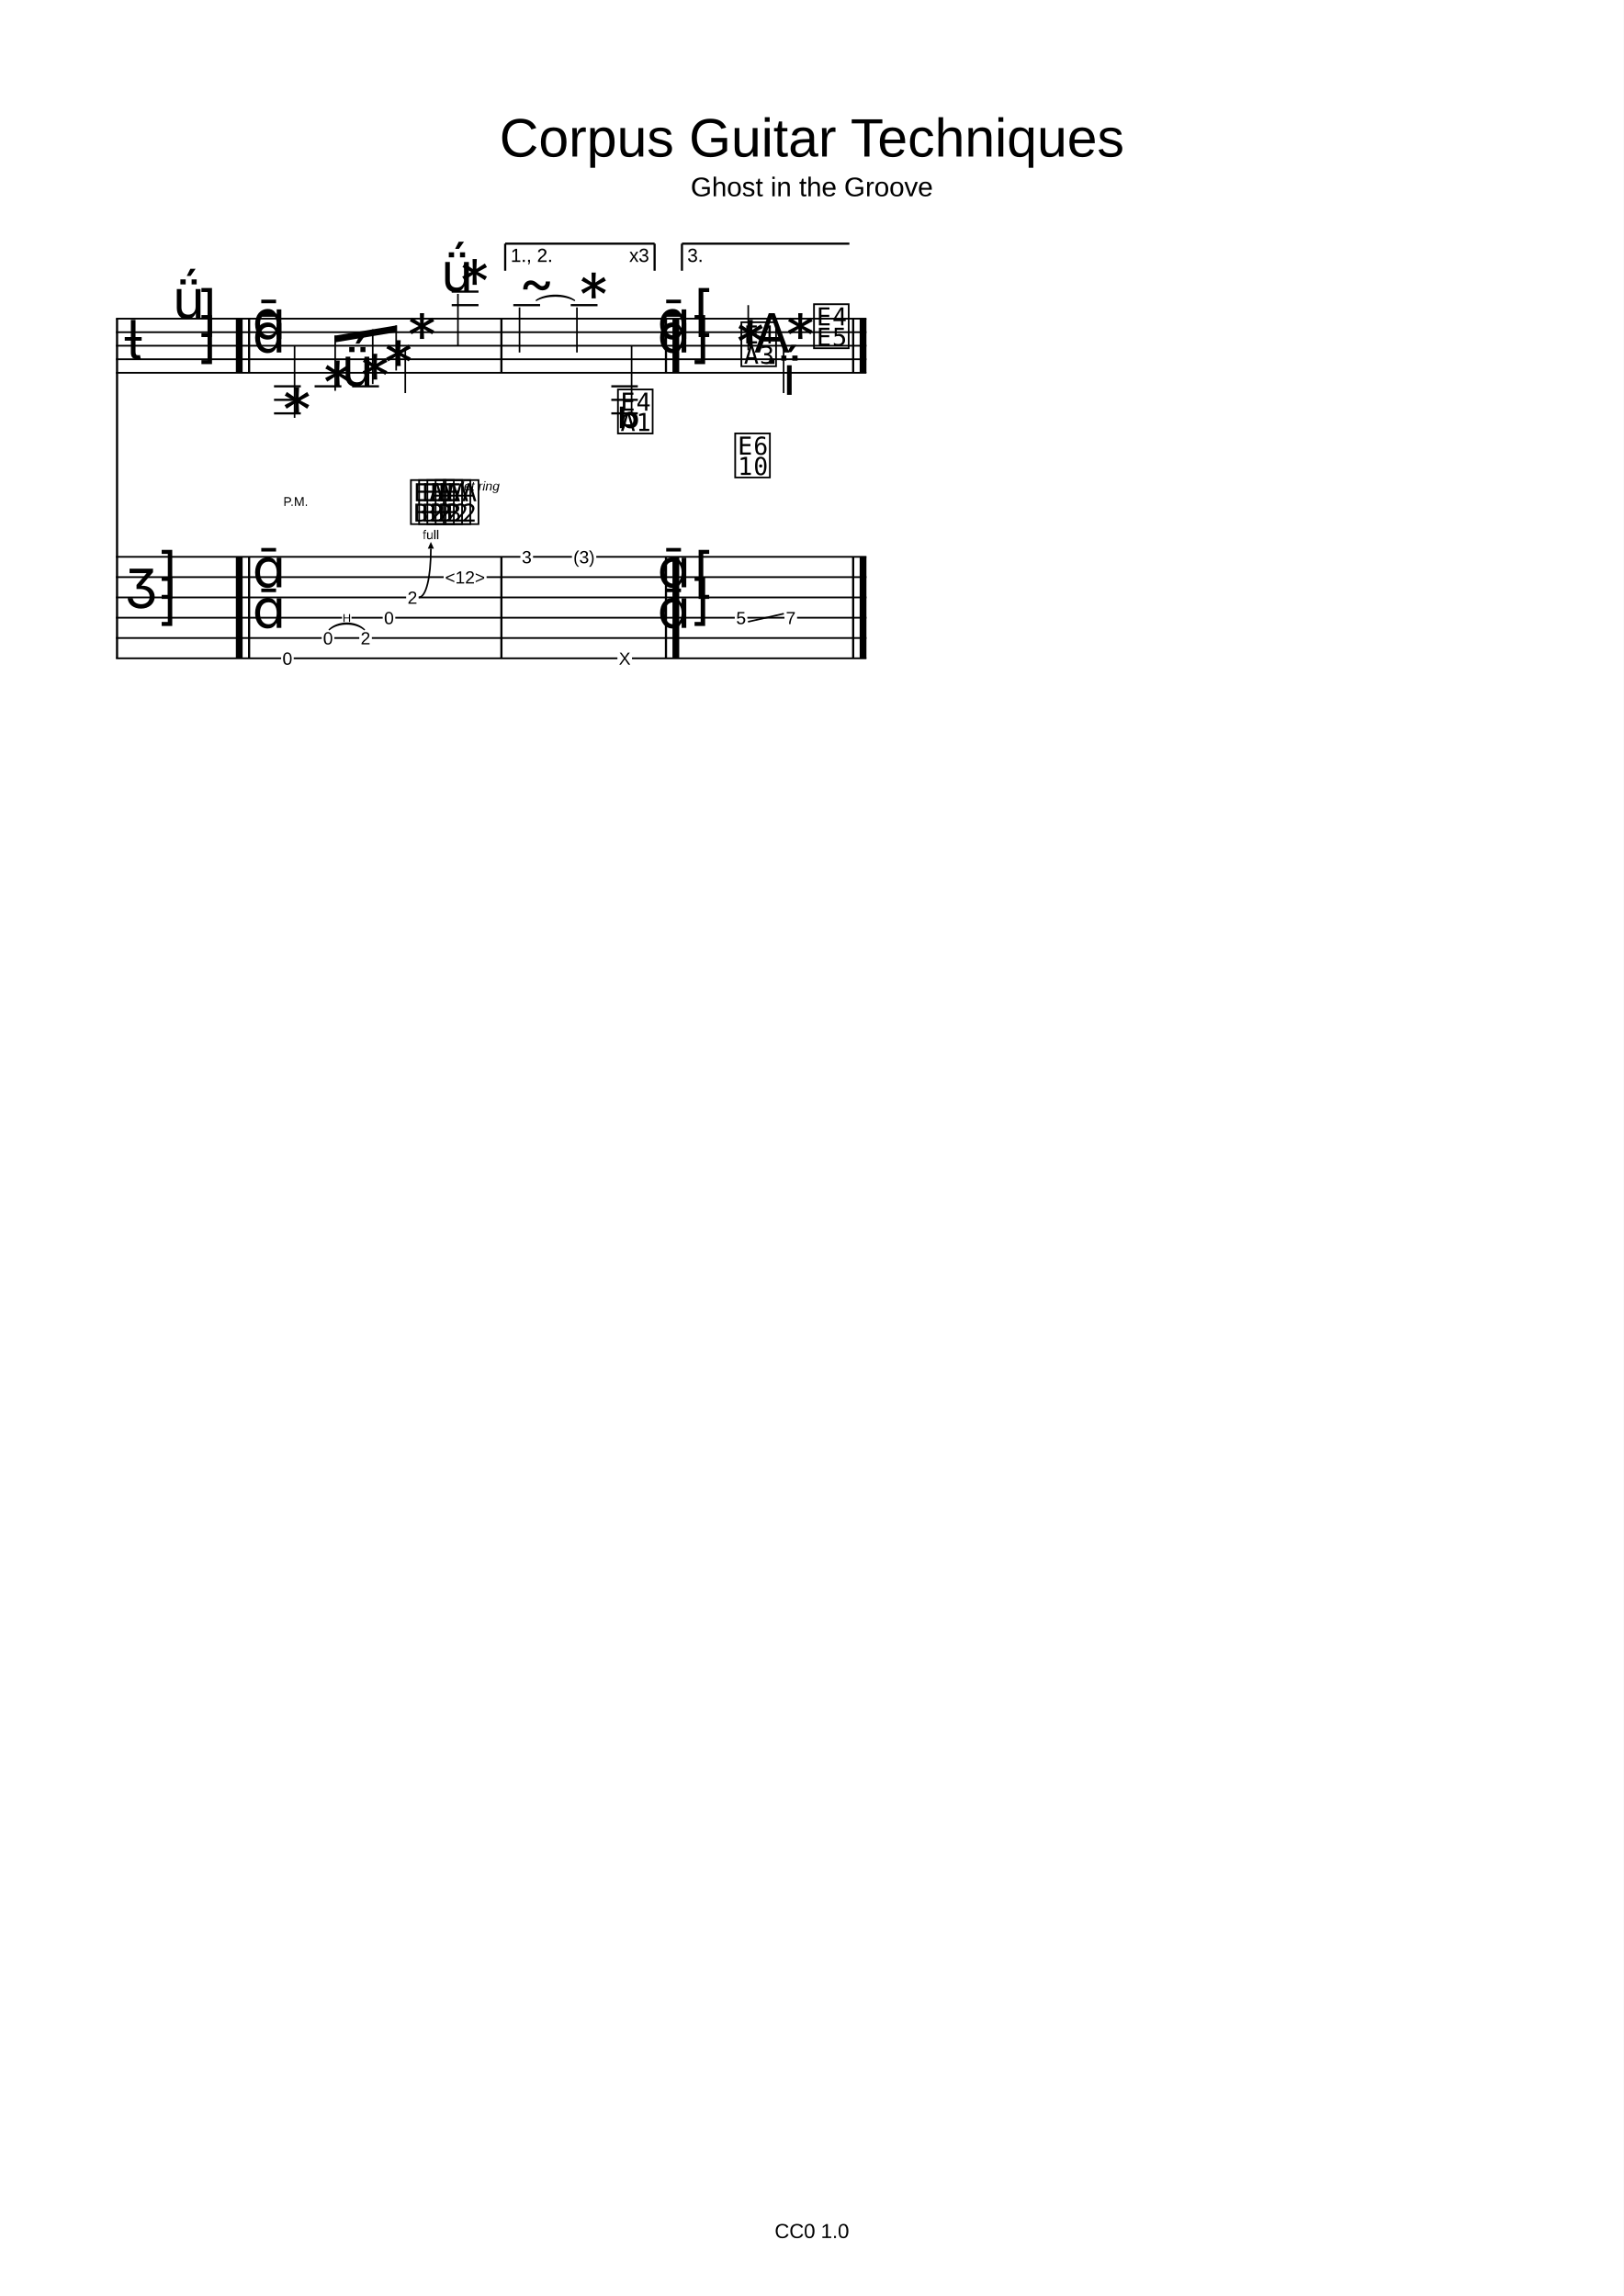
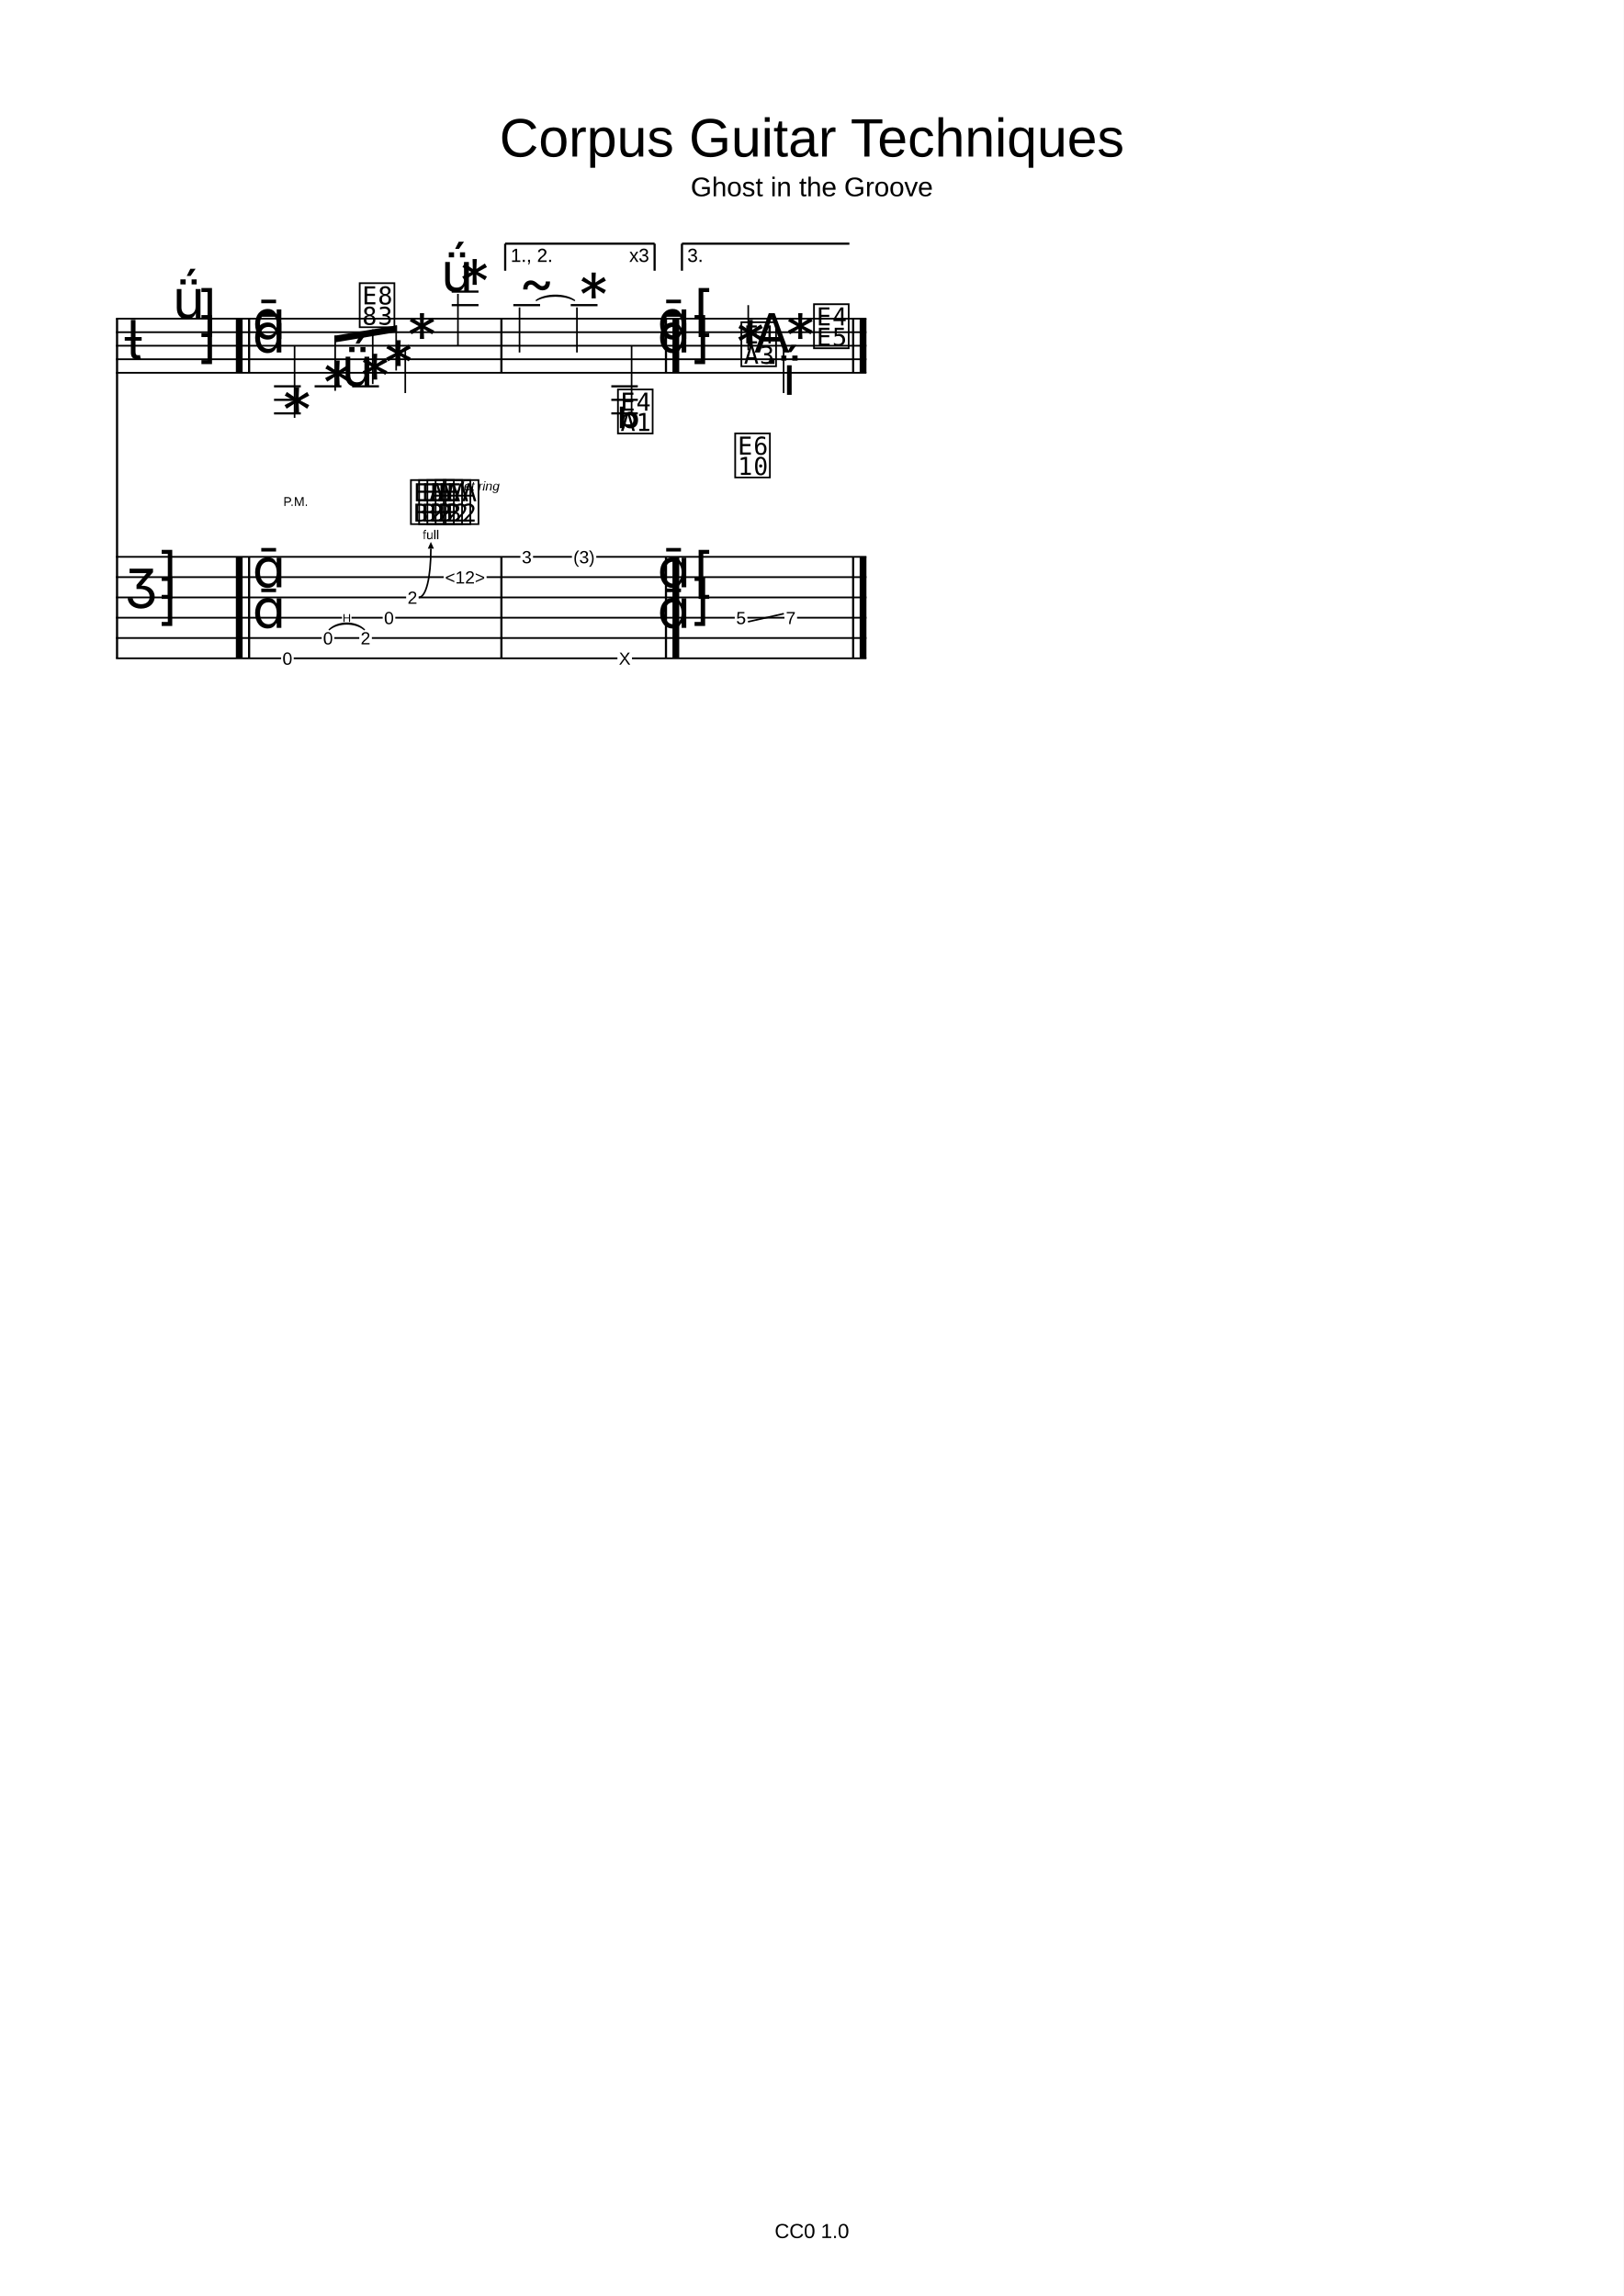
<svg xmlns="http://www.w3.org/2000/svg" width="1200" height="1697.143" viewBox="0 0 120 169.714">
  <style>@font-face{font-family:"Bravura";src:url("Bravura.otf")}text{font-family:"Bravura";font-size:4px}text.t{font-family:Arial,Helvetica,sans-serif}</style>
  <rect x="0" y="0" width="120" height="169.714" fill="white" />
  <g fill="black" stroke="black">
    <line class="staffLine" x1="8.571" y1="23.555" x2="64.034" y2="23.555" stroke-width="0.13" />
    <line class="staffLine" x1="8.571" y1="24.555" x2="64.034" y2="24.555" stroke-width="0.13" />
    <line class="staffLine" x1="8.571" y1="25.555" x2="64.034" y2="25.555" stroke-width="0.13" />
    <line class="staffLine" x1="8.571" y1="26.555" x2="64.034" y2="26.555" stroke-width="0.13" />
    <line class="staffLine" x1="8.571" y1="27.555" x2="64.034" y2="27.555" stroke-width="0.13" />
    <line class="barline" x1="17.681" y1="23.555" x2="17.681" y2="27.555" stroke-width="0.5" />
    <line class="barline" x1="18.411" y1="23.555" x2="18.411" y2="27.555" stroke-width="0.16" />
    <line class="ledgerLine" x1="20.251" y1="28.555" x2="22.231" y2="28.555" stroke-width="0.16" />
    <line class="ledgerLine" x1="20.251" y1="29.555" x2="22.231" y2="29.555" stroke-width="0.16" />
    <line class="ledgerLine" x1="20.251" y1="30.555" x2="22.231" y2="30.555" stroke-width="0.16" />
    <line class="stem" x1="21.771" y1="30.887" x2="21.771" y2="25.555" stroke-width="0.12" />
    <line class="ledgerLine" x1="23.251" y1="28.555" x2="25.231" y2="28.555" stroke-width="0.16" />
    <line class="ledgerLine" x1="26.027" y1="28.555" x2="28.007" y2="28.555" stroke-width="0.16" />
    <line class="stem" x1="29.952" y1="25.723" x2="29.952" y2="29.055" stroke-width="0.12" />
    <line class="ledgerLine" x1="33.384" y1="22.555" x2="35.364" y2="22.555" stroke-width="0.16" />
    <line class="ledgerLine" x1="33.384" y1="21.555" x2="35.364" y2="21.555" stroke-width="0.16" />
    <line class="stem" x1="33.844" y1="21.723" x2="33.844" y2="25.555" stroke-width="0.12" />
    <line class="stem" x1="24.771" y1="28.887" x2="24.771" y2="24.805" stroke-width="0.12" />
    <line class="stem" x1="27.547" y1="28.387" x2="27.547" y2="24.344" stroke-width="0.12" />
    <line class="stem" x1="29.279" y1="27.387" x2="29.279" y2="24.055" stroke-width="0.12" />
    <line class="barline" x1="37.056" y1="23.555" x2="37.056" y2="27.555" stroke-width="0.16" />
    <line class="ledgerLine" x1="37.936" y1="22.555" x2="39.916" y2="22.555" stroke-width="0.16" />
    <line class="stem" x1="38.396" y1="22.723" x2="38.396" y2="26.055" stroke-width="0.12" />
    <line class="ledgerLine" x1="42.179" y1="22.555" x2="44.159" y2="22.555" stroke-width="0.16" />
    <line class="stem" x1="42.639" y1="22.723" x2="42.639" y2="26.055" stroke-width="0.12" />
    <line class="ledgerLine" x1="45.179" y1="28.555" x2="47.139" y2="28.555" stroke-width="0.16" />
    <line class="ledgerLine" x1="45.179" y1="29.555" x2="47.139" y2="29.555" stroke-width="0.16" />
    <line class="ledgerLine" x1="45.179" y1="30.555" x2="47.139" y2="30.555" stroke-width="0.16" />
    <line class="stem" x1="46.679" y1="30.611" x2="46.679" y2="25.555" stroke-width="0.12" />
    <line class="barline" x1="49.219" y1="23.555" x2="49.219" y2="27.555" stroke-width="0.16" />
    <line class="barline" x1="49.949" y1="23.555" x2="49.949" y2="27.555" stroke-width="0.5" />
    <line class="stem" x1="55.299" y1="25.887" x2="55.299" y2="22.555" stroke-width="0.12" />
    <line class="stem" x1="57.913" y1="25.723" x2="57.913" y2="29.055" stroke-width="0.12" />
    <line class="barline" x1="63.054" y1="23.555" x2="63.054" y2="27.555" stroke-width="0.16" />
    <line class="barline" x1="63.784" y1="23.555" x2="63.784" y2="27.555" stroke-width="0.5" />
    <line class="staffLine" x1="8.571" y1="41.16" x2="64.034" y2="41.16" stroke-width="0.13" />
    <line class="staffLine" x1="8.571" y1="42.66" x2="64.034" y2="42.66" stroke-width="0.13" />
    <line class="staffLine" x1="8.571" y1="44.16" x2="64.034" y2="44.16" stroke-width="0.13" />
    <line class="staffLine" x1="8.571" y1="45.66" x2="64.034" y2="45.66" stroke-width="0.13" />
    <line class="staffLine" x1="8.571" y1="47.16" x2="64.034" y2="47.16" stroke-width="0.13" />
    <line class="staffLine" x1="8.571" y1="48.66" x2="64.034" y2="48.66" stroke-width="0.13" />
    <line class="barline" x1="17.681" y1="41.16" x2="17.681" y2="48.66" stroke-width="0.5" />
    <line class="barline" x1="18.411" y1="41.16" x2="18.411" y2="48.66" stroke-width="0.16" />
    <line class="barline" x1="37.056" y1="41.16" x2="37.056" y2="48.66" stroke-width="0.16" />
    <line class="barline" x1="49.219" y1="41.16" x2="49.219" y2="48.66" stroke-width="0.16" />
    <line class="barline" x1="49.949" y1="41.16" x2="49.949" y2="48.66" stroke-width="0.5" />
    <line class="slide" x1="55.28" y1="45.96" x2="57.931" y2="45.36" stroke-width="0.12" />
    <line class="barline" x1="63.054" y1="41.16" x2="63.054" y2="48.66" stroke-width="0.16" />
    <line class="barline" x1="63.784" y1="41.16" x2="63.784" y2="48.66" stroke-width="0.5" />
    <line class="volta" x1="37.336" y1="18.011" x2="48.379" y2="18.011" stroke-width="0.16" />
    <line class="volta" x1="37.336" y1="18.011" x2="37.336" y2="20.011" stroke-width="0.16" />
    <line class="volta" x1="48.379" y1="18.011" x2="48.379" y2="20.011" stroke-width="0.16" />
    <line class="volta" x1="50.399" y1="18.011" x2="62.774" y2="18.011" stroke-width="0.16" />
    <line class="volta" x1="50.399" y1="18.011" x2="50.399" y2="20.011" stroke-width="0.16" />
    <line class="barline" x1="8.651" y1="23.555" x2="8.651" y2="48.66" stroke-width="0.16" />
    <polygon class="beam" stroke="none" points="24.711,24.815 29.339,24.045 29.339,24.545 24.711,25.315" />
    <text class="clef" x="9.171" y="26.555" stroke="none"></text>
    <text class="keySignature" x="12.755" y="23.555" stroke="none"></text>
    <text class="timeSignature" x="14.651" y="24.555" stroke="none"></text>
    <text class="timeSignature" x="14.651" y="26.555" stroke="none"></text>
    <text class="repeat" x="18.651" y="25.055" stroke="none"></text>
    <text class="repeat" x="18.651" y="26.055" stroke="none"></text>
    <text class="notehead" x="20.651" y="31.055" stroke="none"></text>
    <text class="notehead" x="23.651" y="29.055" stroke="none"></text>
    <text class="notehead" x="26.427" y="28.555" stroke="none"></text>
    <text class="accidental" x="25.231" y="28.555" stroke="none"></text>
    <text class="notehead" x="28.159" y="27.555" stroke="none"></text>
    <text class="notehead" x="29.892" y="25.555" stroke="none"></text>
    <text class="notehead" x="33.784" y="21.555" stroke="none"></text>
    <text class="accidental" x="32.588" y="21.555" stroke="none"></text>
+     <text class="tuplet" x="26.393" y="23.998" stroke="none"></text>
    <text class="notehead" x="38.336" y="22.555" stroke="none"></text>
    <text class="notehead" x="42.579" y="22.555" stroke="none"></text>
    <text class="notehead" x="45.579" y="31.055" stroke="none"></text>
    <text class="articulation" x="45.481" y="31.855" stroke="none"></text>
    <text class="repeat" x="48.579" y="25.055" stroke="none"></text>
    <text class="repeat" x="48.579" y="26.055" stroke="none"></text>
    <text class="timeSignature" x="51.197" y="24.555" stroke="none"></text>
    <text class="timeSignature" x="51.099" y="26.555" stroke="none"></text>
    <text class="notehead" x="54.179" y="26.055" stroke="none"></text>
    <text class="dot" x="55.659" y="26.055" stroke="none"></text>
    <text class="articulation" x="54.601" y="26.887" stroke="none"></text>
    <text class="notehead" x="57.853" y="25.555" stroke="none"></text>
    <text class="flag" x="57.853" y="29.187" stroke="none"></text>
    <text class="rest" x="59.97" y="25.555" stroke="none"></text>
    <text class="clef" x="9.183" y="44.942" stroke="none"></text>
    <text class="timeSignature" x="11.715" y="43.91" stroke="none"></text>
    <text class="timeSignature" x="11.715" y="45.91" stroke="none"></text>
    <text class="repeat" x="18.651" y="43.41" stroke="none"></text>
    <text class="repeat" x="18.651" y="46.41" stroke="none"></text>
    <text class="repeat" x="48.579" y="43.41" stroke="none"></text>
    <text class="repeat" x="48.579" y="46.41" stroke="none"></text>
    <text class="timeSignature" x="51.197" y="43.91" stroke="none"></text>
    <text class="timeSignature" x="51.099" y="45.91" stroke="none"></text>
    <text class="vibrato" x="30.178" y="38.553" stroke="none"></text>
    <text class="vibrato" x="30.786" y="38.553" stroke="none"></text>
    <text class="vibrato" x="31.394" y="38.553" stroke="none"></text>
    <text class="vibrato" x="32.002" y="38.553" stroke="none"></text>
    <text class="vibrato" x="32.61" y="38.553" stroke="none"></text>
    <text class="technique" x="54.145" y="35.103" stroke="none"></text>
    <text class="t credit" x="60" y="11.571" style="font-size:4px" text-anchor="middle" stroke="none">Corpus Guitar Techniques</text>
    <text class="t credit" x="60" y="14.511" style="font-size:2px" text-anchor="middle" stroke="none">Ghost in the Groove</text>
    <rect class="knockout" x="20.776" y="48.088" width="0.931" height="1.144" fill="white" stroke="none" />
    <text class="t fretNumber" x="21.241" y="49.128" style="font-size:1.3px" text-anchor="middle" stroke="none">0</text>
    <rect class="knockout" x="23.776" y="46.588" width="0.931" height="1.144" fill="white" stroke="none" />
    <text class="t fretNumber" x="24.241" y="47.628" style="font-size:1.3px" text-anchor="middle" stroke="none">0</text>
    <rect class="knockout" x="26.552" y="46.588" width="0.931" height="1.144" fill="white" stroke="none" />
    <text class="t fretNumber" x="27.017" y="47.628" style="font-size:1.3px" text-anchor="middle" stroke="none">2</text>
    <rect class="knockout" x="25.278" y="45.292" width="0.703" height="0.748" fill="white" stroke="none" />
    <text class="t technique" x="25.629" y="45.972" style="font-size:0.85px" text-anchor="middle" stroke="none">H</text>
    <rect class="knockout" x="28.284" y="45.088" width="0.931" height="1.144" fill="white" stroke="none" />
    <text class="t fretNumber" x="28.749" y="46.128" style="font-size:1.3px" text-anchor="middle" stroke="none">0</text>
    <rect class="knockout" x="30.016" y="43.588" width="0.931" height="1.144" fill="white" stroke="none" />
    <text class="t fretNumber" x="30.482" y="44.628" style="font-size:1.3px" text-anchor="middle" stroke="none">2</text>
    <rect class="knockout" x="32.788" y="42.088" width="3.172" height="1.144" fill="white" stroke="none" />
    <text class="t fretNumber" x="34.374" y="43.128" style="font-size:1.3px" text-anchor="middle" stroke="none">&lt;12&gt;</text>
    <rect class="knockout" x="38.461" y="40.588" width="0.931" height="1.144" fill="white" stroke="none" />
    <text class="t fretNumber" x="38.926" y="41.628" style="font-size:1.3px" text-anchor="middle" stroke="none">3</text>
    <rect class="knockout" x="42.27" y="40.588" width="1.797" height="1.144" fill="white" stroke="none" />
    <text class="t fretNumber" x="43.169" y="41.628" style="font-size:1.3px" text-anchor="middle" stroke="none">(3)</text>
    <rect class="knockout" x="45.631" y="48.088" width="1.075" height="1.144" fill="white" stroke="none" />
    <text class="t fretNumber" x="46.169" y="49.128" style="font-size:1.3px" text-anchor="middle" stroke="none">X</text>
    <rect class="knockout" x="54.303" y="45.088" width="0.931" height="1.144" fill="white" stroke="none" />
    <text class="t fretNumber" x="54.769" y="46.128" style="font-size:1.3px" text-anchor="middle" stroke="none">5</text>
    <rect class="knockout" x="57.977" y="45.088" width="0.931" height="1.144" fill="white" stroke="none" />
    <text class="t fretNumber" x="58.443" y="46.128" style="font-size:1.3px" text-anchor="middle" stroke="none">7</text>
    <text class="t technique" x="20.941" y="37.403" style="font-size:0.95px" text-anchor="start" stroke="none">P.M.</text>
    <text class="t technique" x="34.074" y="36.253" style="font-size:0.95px;font-style:italic" text-anchor="start" stroke="none">let ring</text>
    <text class="t bend" x="31.843" y="39.853" style="font-size:0.95px" text-anchor="middle" stroke="none">full</text>
    <text class="t volta" x="37.736" y="19.361" style="font-size:1.4px" text-anchor="start" stroke="none">1., 2.</text>
    <text class="t volta" x="50.799" y="19.361" style="font-size:1.4px" text-anchor="start" stroke="none">3.</text>
    <text class="t repeat" x="47.979" y="19.361" style="font-size:1.4px" text-anchor="end" stroke="none">x3</text>
    <text class="t credit" x="60" y="165.429" style="font-size:1.5px" text-anchor="middle" stroke="none">CC0 1.0</text>
    <path class="tie" stroke-width="0.1" stroke-linejoin="round" d="M39.636,22.205 C40.342,21.699 41.753,21.699 42.459,22.205 C41.753,21.779 40.342,21.779 39.636,22.205Z" />
    <path class="slur" stroke-width="0.1" stroke-linejoin="round" d="M24.332,46.542 C24.981,45.902 26.278,45.902 26.927,46.542 C26.278,45.982 24.981,45.982 24.332,46.542Z" />
    <path class="bend" fill="none" stroke-width="0.12" d="M30.943,44.16 C31.483,44.16 31.843,42.718 31.843,40.553" />
    <polygon class="bend" stroke="none" points="31.843,40.053 31.618,40.553 32.068,40.553" />
  </g>
</svg>
